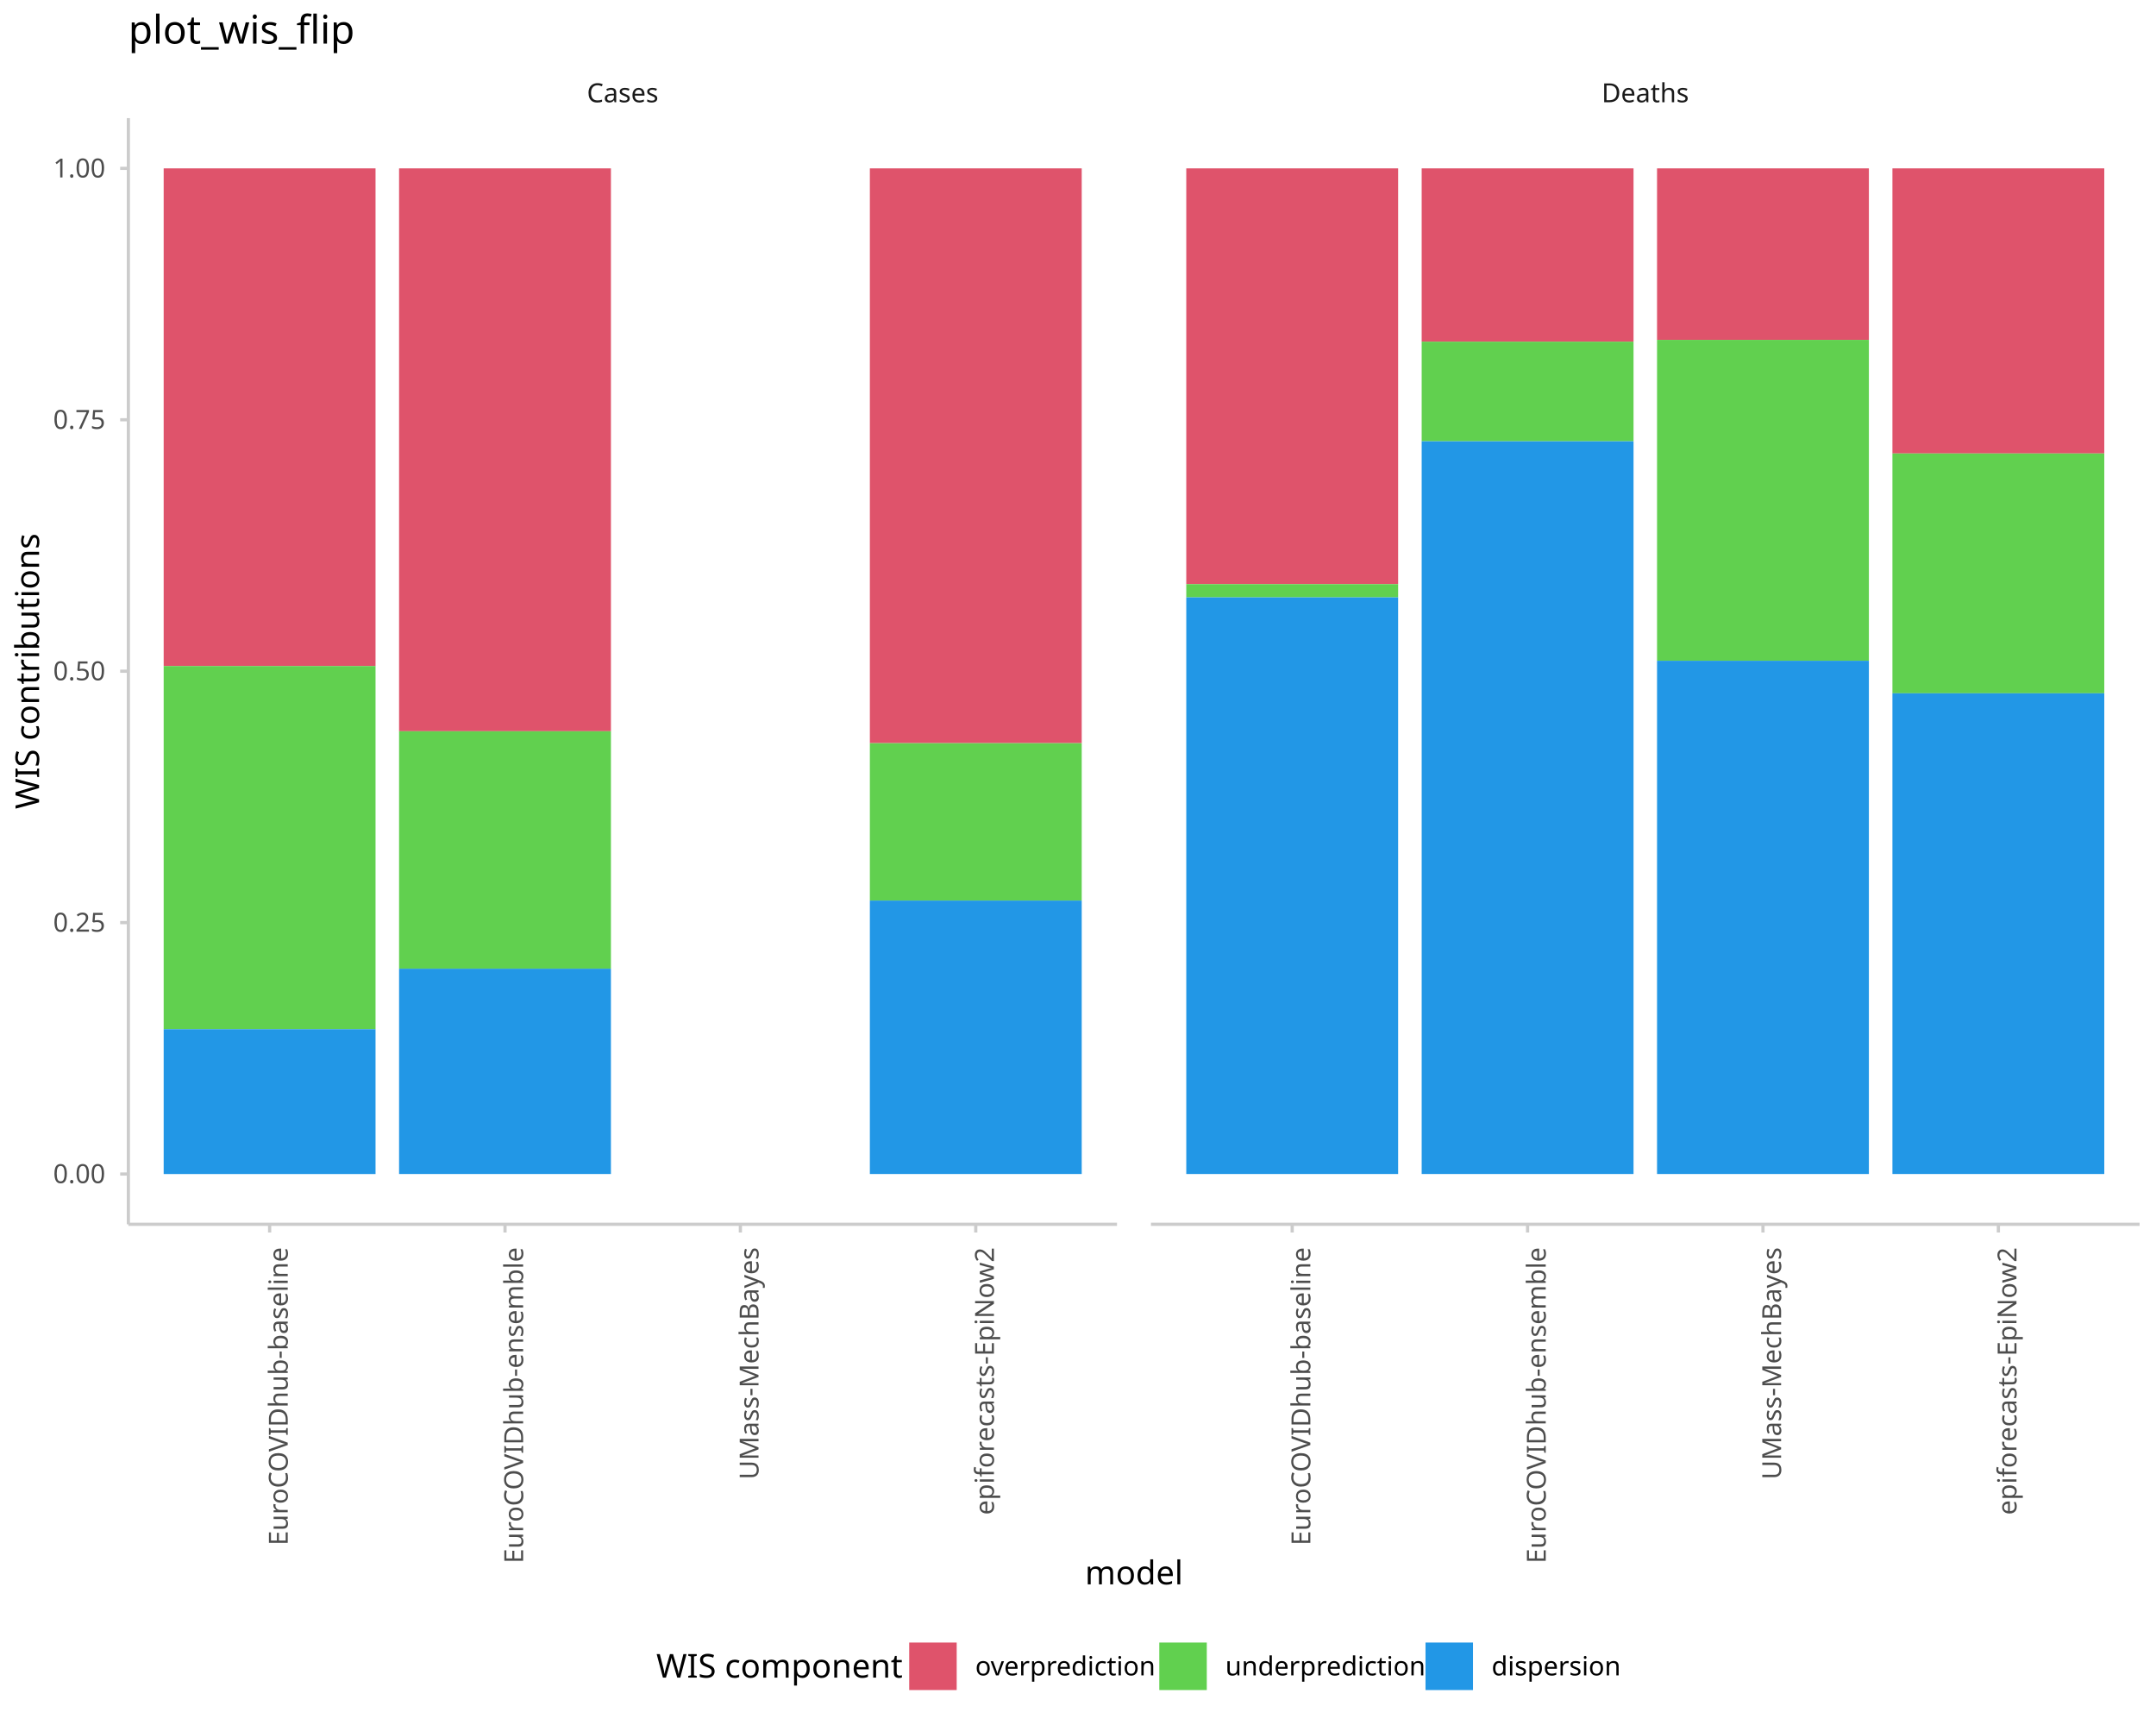
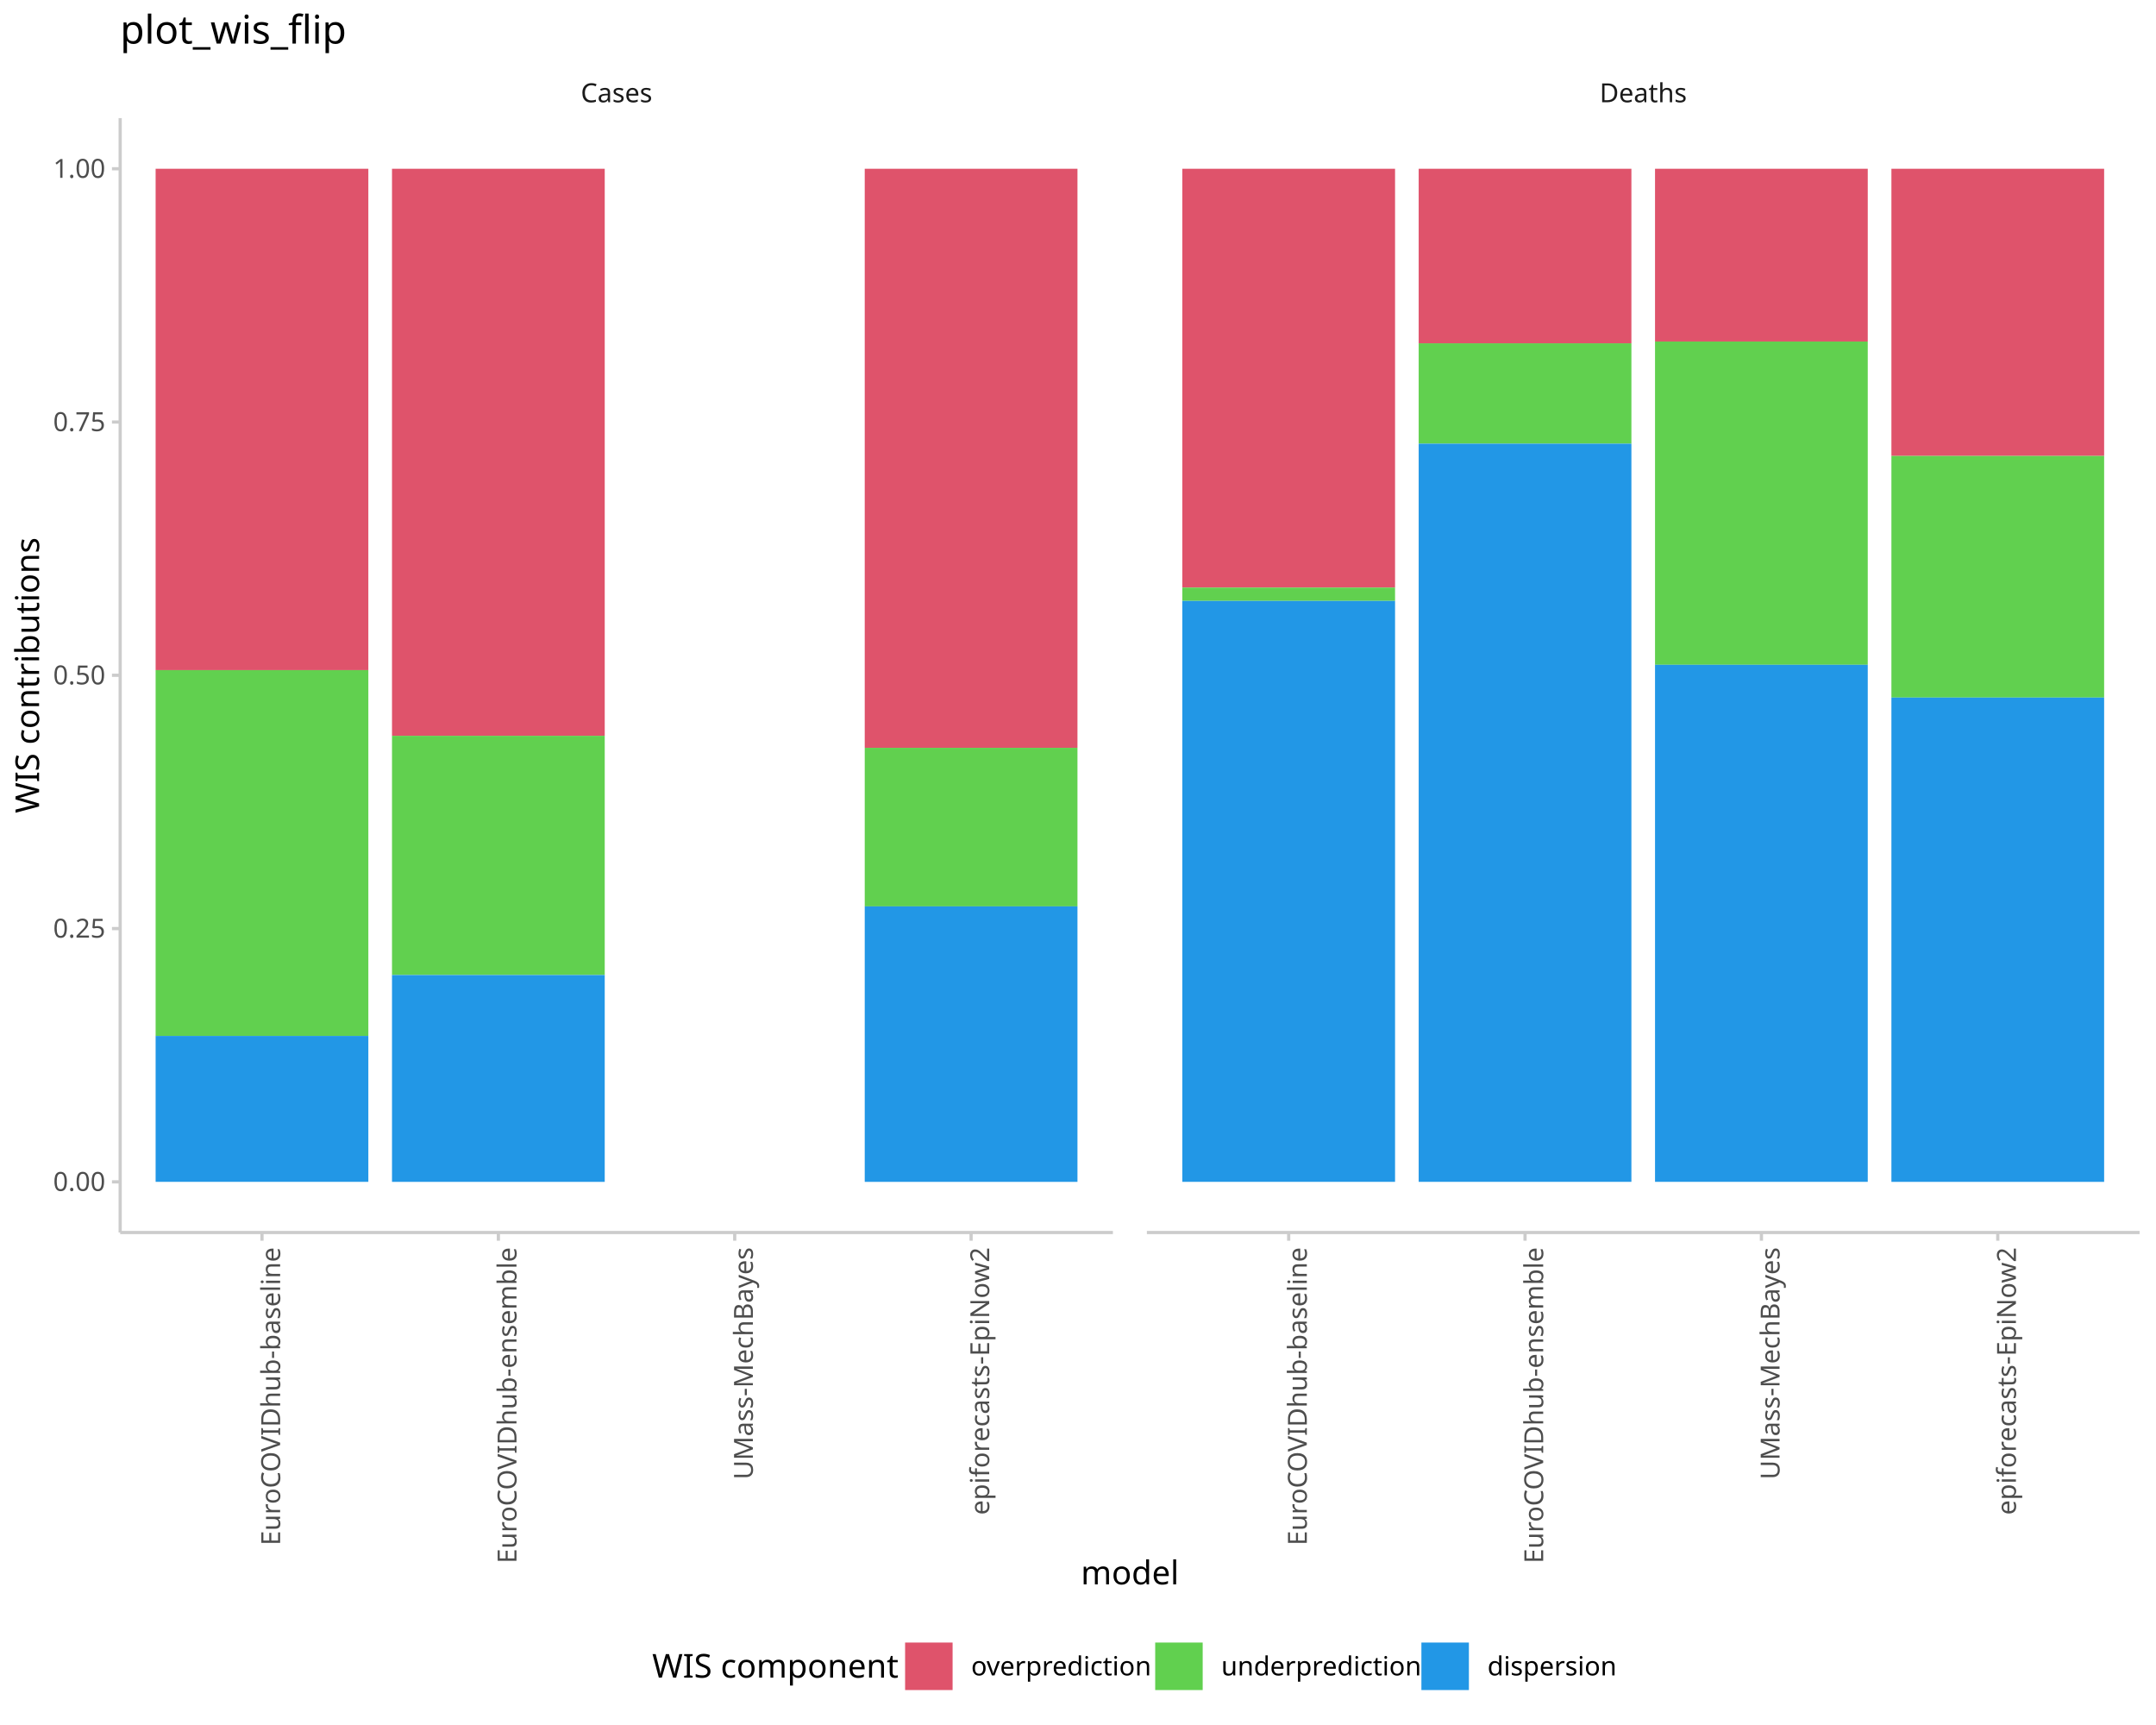
<svg xmlns="http://www.w3.org/2000/svg" class="svglite" data-engine-version="2.0" width="720.00pt" height="576.00pt" viewBox="0 0 720.00 576.00">
  <defs>
    <style type="text/css">
    .svglite line, .svglite polyline, .svglite polygon, .svglite path, .svglite rect, .svglite circle {
      fill: none;
      stroke: #000000;
      stroke-linecap: round;
      stroke-linejoin: round;
      stroke-miterlimit: 10.00;
    }
  </style>
  </defs>
  <rect width="100%" height="100%" style="stroke: none; fill: #FFFFFF;" />
  <defs>
    <clipPath id="cpMC4wMHw3MjAuMDB8MC4wMHw1NzYuMDA=">
      <rect x="0.00" y="0.00" width="720.00" height="576.00" />
    </clipPath>
  </defs>
  <g clip-path="url(#cpMC4wMHw3MjAuMDB8MC4wMHw1NzYuMDA=)">
-     <rect x="0.00" y="0.00" width="720.00" height="576.00" style="stroke-width: 1.07; stroke: none; fill: #FFFFFF;" />
-   </g>
+ </g>
  <defs>
-     <clipPath id="cpNDIuODd8MzczLjAzfDM5LjQzfDQwOC44MQ==">
-       <rect x="42.87" y="39.43" width="330.15" height="369.38" />
+     <clipPath id="cpNDAuMTN8MzcxLjY2fDM5LjQzfDQxMS41NQ==">
+       <rect x="40.13" y="39.43" width="331.52" height="372.12" />
    </clipPath>
  </defs>
-   <g clip-path="url(#cpNDIuODd8MzczLjAzfDM5LjQzfDQwOC44MQ==)">
-     <rect x="133.27" y="56.22" width="70.75" height="187.95" style="stroke-width: 1.07; stroke: none; stroke-linecap: butt; stroke-linejoin: miter; fill: #DF536B;" />
-     <rect x="54.66" y="56.22" width="70.75" height="166.18" style="stroke-width: 1.07; stroke: none; stroke-linecap: butt; stroke-linejoin: miter; fill: #DF536B;" />
-     <rect x="290.49" y="56.22" width="70.75" height="191.93" style="stroke-width: 1.07; stroke: none; stroke-linecap: butt; stroke-linejoin: miter; fill: #DF536B;" />
-     <rect x="133.27" y="244.17" width="70.75" height="79.29" style="stroke-width: 1.07; stroke: none; stroke-linecap: butt; stroke-linejoin: miter; fill: #61D04F;" />
-     <rect x="54.66" y="222.40" width="70.75" height="121.25" style="stroke-width: 1.07; stroke: none; stroke-linecap: butt; stroke-linejoin: miter; fill: #61D04F;" />
-     <rect x="290.49" y="248.16" width="70.75" height="52.56" style="stroke-width: 1.07; stroke: none; stroke-linecap: butt; stroke-linejoin: miter; fill: #61D04F;" />
-     <rect x="133.27" y="323.46" width="70.75" height="68.56" style="stroke-width: 1.07; stroke: none; stroke-linecap: butt; stroke-linejoin: miter; fill: #2297E6;" />
-     <rect x="54.66" y="343.66" width="70.75" height="48.37" style="stroke-width: 1.07; stroke: none; stroke-linecap: butt; stroke-linejoin: miter; fill: #2297E6;" />
-     <rect x="290.49" y="300.71" width="70.75" height="91.31" style="stroke-width: 1.07; stroke: none; stroke-linecap: butt; stroke-linejoin: miter; fill: #2297E6;" />
+   <g clip-path="url(#cpNDAuMTN8MzcxLjY2fDM5LjQzfDQxMS41NQ==)">
+     <rect x="130.91" y="56.35" width="71.04" height="189.34" style="stroke-width: 1.07; stroke: none; stroke-linecap: butt; stroke-linejoin: miter; fill: #DF536B;" />
+     <rect x="51.97" y="56.35" width="71.04" height="167.41" style="stroke-width: 1.07; stroke: none; stroke-linecap: butt; stroke-linejoin: miter; fill: #DF536B;" />
+     <rect x="288.78" y="56.35" width="71.04" height="193.36" style="stroke-width: 1.07; stroke: none; stroke-linecap: butt; stroke-linejoin: miter; fill: #DF536B;" />
+     <rect x="130.91" y="245.69" width="71.04" height="79.88" style="stroke-width: 1.07; stroke: none; stroke-linecap: butt; stroke-linejoin: miter; fill: #61D04F;" />
+     <rect x="51.97" y="223.76" width="71.04" height="122.15" style="stroke-width: 1.07; stroke: none; stroke-linecap: butt; stroke-linejoin: miter; fill: #61D04F;" />
+     <rect x="288.78" y="249.71" width="71.04" height="52.95" style="stroke-width: 1.07; stroke: none; stroke-linecap: butt; stroke-linejoin: miter; fill: #61D04F;" />
+     <rect x="130.91" y="325.57" width="71.04" height="69.07" style="stroke-width: 1.07; stroke: none; stroke-linecap: butt; stroke-linejoin: miter; fill: #2297E6;" />
+     <rect x="51.97" y="345.91" width="71.04" height="48.72" style="stroke-width: 1.07; stroke: none; stroke-linecap: butt; stroke-linejoin: miter; fill: #2297E6;" />
+     <rect x="288.78" y="302.65" width="71.04" height="91.99" style="stroke-width: 1.07; stroke: none; stroke-linecap: butt; stroke-linejoin: miter; fill: #2297E6;" />
  </g>
  <g clip-path="url(#cpMC4wMHw3MjAuMDB8MC4wMHw1NzYuMDA=)">
</g>
  <defs>
-     <clipPath id="cpMzg0LjM3fDcxNC41MnwzOS40M3w0MDguODE=">
-       <rect x="384.37" y="39.43" width="330.15" height="369.38" />
+     <clipPath id="cpMzgzLjAwfDcxNC41MnwzOS40M3w0MTEuNTU=">
+       <rect x="383.00" y="39.43" width="331.52" height="372.12" />
    </clipPath>
  </defs>
-   <g clip-path="url(#cpMzg0LjM3fDcxNC41MnwzOS40M3w0MDguODE=)">
-     <rect x="474.77" y="56.22" width="70.75" height="57.87" style="stroke-width: 1.07; stroke: none; stroke-linecap: butt; stroke-linejoin: miter; fill: #DF536B;" />
-     <rect x="396.16" y="56.22" width="70.75" height="138.82" style="stroke-width: 1.07; stroke: none; stroke-linecap: butt; stroke-linejoin: miter; fill: #DF536B;" />
-     <rect x="553.37" y="56.22" width="70.75" height="57.26" style="stroke-width: 1.07; stroke: none; stroke-linecap: butt; stroke-linejoin: miter; fill: #DF536B;" />
-     <rect x="631.98" y="56.22" width="70.75" height="95.20" style="stroke-width: 1.07; stroke: none; stroke-linecap: butt; stroke-linejoin: miter; fill: #DF536B;" />
-     <rect x="474.77" y="114.09" width="70.75" height="33.26" style="stroke-width: 1.07; stroke: none; stroke-linecap: butt; stroke-linejoin: miter; fill: #61D04F;" />
-     <rect x="396.16" y="195.05" width="70.75" height="4.42" style="stroke-width: 1.07; stroke: none; stroke-linecap: butt; stroke-linejoin: miter; fill: #61D04F;" />
-     <rect x="553.37" y="113.49" width="70.75" height="107.15" style="stroke-width: 1.07; stroke: none; stroke-linecap: butt; stroke-linejoin: miter; fill: #61D04F;" />
-     <rect x="631.98" y="151.42" width="70.75" height="80.08" style="stroke-width: 1.07; stroke: none; stroke-linecap: butt; stroke-linejoin: miter; fill: #61D04F;" />
-     <rect x="474.77" y="147.35" width="70.75" height="244.67" style="stroke-width: 1.07; stroke: none; stroke-linecap: butt; stroke-linejoin: miter; fill: #2297E6;" />
-     <rect x="396.16" y="199.47" width="70.75" height="192.55" style="stroke-width: 1.07; stroke: none; stroke-linecap: butt; stroke-linejoin: miter; fill: #2297E6;" />
-     <rect x="553.37" y="220.64" width="70.75" height="171.38" style="stroke-width: 1.07; stroke: none; stroke-linecap: butt; stroke-linejoin: miter; fill: #2297E6;" />
-     <rect x="631.98" y="231.50" width="70.75" height="160.52" style="stroke-width: 1.07; stroke: none; stroke-linecap: butt; stroke-linejoin: miter; fill: #2297E6;" />
+   <g clip-path="url(#cpMzgzLjAwfDcxNC41MnwzOS40M3w0MTEuNTU=)">
+     <rect x="473.77" y="56.35" width="71.04" height="58.30" style="stroke-width: 1.07; stroke: none; stroke-linecap: butt; stroke-linejoin: miter; fill: #DF536B;" />
+     <rect x="394.84" y="56.35" width="71.04" height="139.85" style="stroke-width: 1.07; stroke: none; stroke-linecap: butt; stroke-linejoin: miter; fill: #DF536B;" />
+     <rect x="552.70" y="56.35" width="71.04" height="57.69" style="stroke-width: 1.07; stroke: none; stroke-linecap: butt; stroke-linejoin: miter; fill: #DF536B;" />
+     <rect x="631.64" y="56.35" width="71.04" height="95.90" style="stroke-width: 1.07; stroke: none; stroke-linecap: butt; stroke-linejoin: miter; fill: #DF536B;" />
+     <rect x="473.77" y="114.64" width="71.04" height="33.51" style="stroke-width: 1.07; stroke: none; stroke-linecap: butt; stroke-linejoin: miter; fill: #61D04F;" />
+     <rect x="394.84" y="196.20" width="71.04" height="4.45" style="stroke-width: 1.07; stroke: none; stroke-linecap: butt; stroke-linejoin: miter; fill: #61D04F;" />
+     <rect x="552.70" y="114.04" width="71.04" height="107.95" style="stroke-width: 1.07; stroke: none; stroke-linecap: butt; stroke-linejoin: miter; fill: #61D04F;" />
+     <rect x="631.64" y="152.25" width="71.04" height="80.68" style="stroke-width: 1.07; stroke: none; stroke-linecap: butt; stroke-linejoin: miter; fill: #61D04F;" />
+     <rect x="473.77" y="148.15" width="71.04" height="246.48" style="stroke-width: 1.07; stroke: none; stroke-linecap: butt; stroke-linejoin: miter; fill: #2297E6;" />
+     <rect x="394.84" y="200.65" width="71.04" height="193.98" style="stroke-width: 1.07; stroke: none; stroke-linecap: butt; stroke-linejoin: miter; fill: #2297E6;" />
+     <rect x="552.70" y="221.98" width="71.04" height="172.65" style="stroke-width: 1.07; stroke: none; stroke-linecap: butt; stroke-linejoin: miter; fill: #2297E6;" />
+     <rect x="631.64" y="232.93" width="71.04" height="161.71" style="stroke-width: 1.07; stroke: none; stroke-linecap: butt; stroke-linejoin: miter; fill: #2297E6;" />
  </g>
  <g clip-path="url(#cpMC4wMHw3MjAuMDB8MC4wMHw1NzYuMDA=)">
</g>
  <defs>
-     <clipPath id="cpNDIuODd8MzczLjAzfDIyLjc4fDM5LjQz">
-       <rect x="42.87" y="22.78" width="330.15" height="16.65" />
+     <clipPath id="cpNDAuMTN8MzcxLjY2fDIyLjc4fDM5LjQz">
+       <rect x="40.13" y="22.78" width="331.52" height="16.65" />
    </clipPath>
  </defs>
-   <g clip-path="url(#cpNDIuODd8MzczLjAzfDIyLjc4fDM5LjQz)">
-     <text x="207.95" y="34.14" text-anchor="middle" style="font-size: 8.80px; fill: #1A1A1A; font-family: sans;" textLength="24.95px" lengthAdjust="spacingAndGlyphs">Cases</text>
+   <g clip-path="url(#cpNDAuMTN8MzcxLjY2fDIyLjc4fDM5LjQz)">
+     <text x="205.90" y="34.14" text-anchor="middle" style="font-size: 8.80px; fill: #1A1A1A; font-family: sans;" textLength="24.95px" lengthAdjust="spacingAndGlyphs">Cases</text>
  </g>
  <g clip-path="url(#cpMC4wMHw3MjAuMDB8MC4wMHw1NzYuMDA=)">
</g>
  <defs>
-     <clipPath id="cpMzg0LjM3fDcxNC41MnwyMi43OHwzOS40Mw==">
-       <rect x="384.37" y="22.78" width="330.15" height="16.65" />
+     <clipPath id="cpMzgzLjAwfDcxNC41MnwyMi43OHwzOS40Mw==">
+       <rect x="383.00" y="22.78" width="331.52" height="16.65" />
    </clipPath>
  </defs>
-   <g clip-path="url(#cpMzg0LjM3fDcxNC41MnwyMi43OHwzOS40Mw==)">
-     <text x="549.44" y="34.14" text-anchor="middle" style="font-size: 8.80px; fill: #1A1A1A; font-family: sans;" textLength="27.89px" lengthAdjust="spacingAndGlyphs">Deaths</text>
+   <g clip-path="url(#cpMzgzLjAwfDcxNC41MnwyMi43OHwzOS40Mw==)">
+     <text x="548.76" y="34.14" text-anchor="middle" style="font-size: 8.80px; fill: #1A1A1A; font-family: sans;" textLength="27.89px" lengthAdjust="spacingAndGlyphs">Deaths</text>
  </g>
  <g clip-path="url(#cpMC4wMHw3MjAuMDB8MC4wMHw1NzYuMDA=)">
-     <polyline points="42.87,408.81 373.03,408.81 " style="stroke-width: 1.07; stroke: #CCCCCC; stroke-linecap: butt;" />
-     <polyline points="90.04,411.55 90.04,408.81 " style="stroke-width: 1.07; stroke: #CCCCCC; stroke-linecap: butt;" />
-     <polyline points="168.65,411.55 168.65,408.81 " style="stroke-width: 1.07; stroke: #CCCCCC; stroke-linecap: butt;" />
-     <polyline points="247.25,411.55 247.25,408.81 " style="stroke-width: 1.07; stroke: #CCCCCC; stroke-linecap: butt;" />
-     <polyline points="325.86,411.55 325.86,408.81 " style="stroke-width: 1.07; stroke: #CCCCCC; stroke-linecap: butt;" />
-     <text transform="translate(96.09,416.48) rotate(-90)" text-anchor="end" style="font-size: 8.80px; fill: #4D4D4D; font-family: sans;" textLength="96.87px" lengthAdjust="spacingAndGlyphs">EuroCOVIDhub-baseline</text>
-     <text transform="translate(174.70,416.48) rotate(-90)" text-anchor="end" style="font-size: 8.80px; fill: #4D4D4D; font-family: sans;" textLength="102.25px" lengthAdjust="spacingAndGlyphs">EuroCOVIDhub-ensemble</text>
-     <text transform="translate(253.31,416.48) rotate(-90)" text-anchor="end" style="font-size: 8.80px; fill: #4D4D4D; font-family: sans;" textLength="76.32px" lengthAdjust="spacingAndGlyphs">UMass-MechBayes</text>
-     <text transform="translate(331.92,416.48) rotate(-90)" text-anchor="end" style="font-size: 8.80px; fill: #4D4D4D; font-family: sans;" textLength="85.61px" lengthAdjust="spacingAndGlyphs">epiforecasts-EpiNow2</text>
-     <polyline points="384.37,408.81 714.52,408.81 " style="stroke-width: 1.07; stroke: #CCCCCC; stroke-linecap: butt;" />
-     <polyline points="431.53,411.55 431.53,408.81 " style="stroke-width: 1.07; stroke: #CCCCCC; stroke-linecap: butt;" />
-     <polyline points="510.14,411.55 510.14,408.81 " style="stroke-width: 1.07; stroke: #CCCCCC; stroke-linecap: butt;" />
-     <polyline points="588.75,411.55 588.75,408.81 " style="stroke-width: 1.07; stroke: #CCCCCC; stroke-linecap: butt;" />
-     <polyline points="667.36,411.55 667.36,408.81 " style="stroke-width: 1.07; stroke: #CCCCCC; stroke-linecap: butt;" />
-     <text transform="translate(437.59,416.48) rotate(-90)" text-anchor="end" style="font-size: 8.80px; fill: #4D4D4D; font-family: sans;" textLength="96.87px" lengthAdjust="spacingAndGlyphs">EuroCOVIDhub-baseline</text>
-     <text transform="translate(516.20,416.48) rotate(-90)" text-anchor="end" style="font-size: 8.80px; fill: #4D4D4D; font-family: sans;" textLength="102.25px" lengthAdjust="spacingAndGlyphs">EuroCOVIDhub-ensemble</text>
-     <text transform="translate(594.80,416.48) rotate(-90)" text-anchor="end" style="font-size: 8.80px; fill: #4D4D4D; font-family: sans;" textLength="76.32px" lengthAdjust="spacingAndGlyphs">UMass-MechBayes</text>
-     <text transform="translate(673.41,416.48) rotate(-90)" text-anchor="end" style="font-size: 8.80px; fill: #4D4D4D; font-family: sans;" textLength="85.61px" lengthAdjust="spacingAndGlyphs">epiforecasts-EpiNow2</text>
-     <polyline points="42.87,408.81 42.87,39.43 " style="stroke-width: 1.07; stroke: #CCCCCC; stroke-linecap: butt;" />
-     <text x="35.20" y="395.05" text-anchor="end" style="font-size: 8.80px; fill: #4D4D4D; font-family: sans;" textLength="17.13px" lengthAdjust="spacingAndGlyphs">0.00</text>
-     <text x="35.20" y="311.10" text-anchor="end" style="font-size: 8.80px; fill: #4D4D4D; font-family: sans;" textLength="17.13px" lengthAdjust="spacingAndGlyphs">0.25</text>
-     <text x="35.20" y="227.15" text-anchor="end" style="font-size: 8.80px; fill: #4D4D4D; font-family: sans;" textLength="17.13px" lengthAdjust="spacingAndGlyphs">0.50</text>
-     <text x="35.20" y="143.20" text-anchor="end" style="font-size: 8.80px; fill: #4D4D4D; font-family: sans;" textLength="17.13px" lengthAdjust="spacingAndGlyphs">0.75</text>
-     <text x="35.20" y="59.25" text-anchor="end" style="font-size: 8.80px; fill: #4D4D4D; font-family: sans;" textLength="17.13px" lengthAdjust="spacingAndGlyphs">1.00</text>
-     <polyline points="40.13,392.02 42.87,392.02 " style="stroke-width: 1.07; stroke: #CCCCCC; stroke-linecap: butt;" />
-     <polyline points="40.13,308.07 42.87,308.07 " style="stroke-width: 1.07; stroke: #CCCCCC; stroke-linecap: butt;" />
-     <polyline points="40.13,224.12 42.87,224.12 " style="stroke-width: 1.07; stroke: #CCCCCC; stroke-linecap: butt;" />
-     <polyline points="40.13,140.17 42.87,140.17 " style="stroke-width: 1.07; stroke: #CCCCCC; stroke-linecap: butt;" />
-     <polyline points="40.13,56.22 42.87,56.22 " style="stroke-width: 1.07; stroke: #CCCCCC; stroke-linecap: butt;" />
-     <text x="378.70" y="529.04" text-anchor="middle" style="font-size: 11.00px; font-family: sans;" textLength="29.96px" lengthAdjust="spacingAndGlyphs">model</text>
-     <text transform="translate(13.05,224.12) rotate(-90)" text-anchor="middle" style="font-size: 11.00px; font-family: sans;" textLength="86.21px" lengthAdjust="spacingAndGlyphs">WIS contributions</text>
-     <text x="219.17" y="560.19" style="font-size: 11.00px; font-family: sans;" textLength="78.27px" lengthAdjust="spacingAndGlyphs">WIS component</text>
-     <rect x="303.63" y="548.47" width="15.86" height="15.86" style="stroke-width: 1.07; stroke: none; stroke-linecap: butt; stroke-linejoin: miter; fill: #DF536B;" />
-     <rect x="387.15" y="548.47" width="15.86" height="15.86" style="stroke-width: 1.07; stroke: none; stroke-linecap: butt; stroke-linejoin: miter; fill: #61D04F;" />
-     <rect x="476.05" y="548.47" width="15.86" height="15.86" style="stroke-width: 1.07; stroke: none; stroke-linecap: butt; stroke-linejoin: miter; fill: #2297E6;" />
-     <text x="325.68" y="559.43" style="font-size: 8.80px; font-family: sans;" textLength="55.28px" lengthAdjust="spacingAndGlyphs">overprediction</text>
-     <text x="409.20" y="559.43" style="font-size: 8.80px; font-family: sans;" textLength="60.67px" lengthAdjust="spacingAndGlyphs">underprediction</text>
-     <text x="498.11" y="559.43" style="font-size: 8.80px; font-family: sans;" textLength="40.12px" lengthAdjust="spacingAndGlyphs">dispersion</text>
-     <text x="42.87" y="14.56" style="font-size: 13.20px; font-family: sans;" textLength="71.91px" lengthAdjust="spacingAndGlyphs">plot_wis_flip</text>
+     <polyline points="40.13,411.55 371.66,411.55 " style="stroke-width: 1.07; stroke: #CCCCCC; stroke-linecap: butt;" />
+     <polyline points="87.49,414.29 87.49,411.55 " style="stroke-width: 1.07; stroke: #CCCCCC; stroke-linecap: butt;" />
+     <polyline points="166.43,414.29 166.43,411.55 " style="stroke-width: 1.07; stroke: #CCCCCC; stroke-linecap: butt;" />
+     <polyline points="245.36,414.29 245.36,411.55 " style="stroke-width: 1.07; stroke: #CCCCCC; stroke-linecap: butt;" />
+     <polyline points="324.30,414.29 324.30,411.55 " style="stroke-width: 1.07; stroke: #CCCCCC; stroke-linecap: butt;" />
+     <text transform="translate(93.55,416.48) rotate(-90)" text-anchor="end" style="font-size: 8.80px; fill: #4D4D4D; font-family: sans;" textLength="96.87px" lengthAdjust="spacingAndGlyphs">EuroCOVIDhub-baseline</text>
+     <text transform="translate(172.48,416.48) rotate(-90)" text-anchor="end" style="font-size: 8.80px; fill: #4D4D4D; font-family: sans;" textLength="102.25px" lengthAdjust="spacingAndGlyphs">EuroCOVIDhub-ensemble</text>
+     <text transform="translate(251.42,416.48) rotate(-90)" text-anchor="end" style="font-size: 8.80px; fill: #4D4D4D; font-family: sans;" textLength="76.32px" lengthAdjust="spacingAndGlyphs">UMass-MechBayes</text>
+     <text transform="translate(330.35,416.48) rotate(-90)" text-anchor="end" style="font-size: 8.80px; fill: #4D4D4D; font-family: sans;" textLength="85.61px" lengthAdjust="spacingAndGlyphs">epiforecasts-EpiNow2</text>
+     <polyline points="383.00,411.55 714.52,411.55 " style="stroke-width: 1.07; stroke: #CCCCCC; stroke-linecap: butt;" />
+     <polyline points="430.36,414.29 430.36,411.55 " style="stroke-width: 1.07; stroke: #CCCCCC; stroke-linecap: butt;" />
+     <polyline points="509.29,414.29 509.29,411.55 " style="stroke-width: 1.07; stroke: #CCCCCC; stroke-linecap: butt;" />
+     <polyline points="588.23,414.29 588.23,411.55 " style="stroke-width: 1.07; stroke: #CCCCCC; stroke-linecap: butt;" />
+     <polyline points="667.16,414.29 667.16,411.55 " style="stroke-width: 1.07; stroke: #CCCCCC; stroke-linecap: butt;" />
+     <text transform="translate(436.41,416.48) rotate(-90)" text-anchor="end" style="font-size: 8.80px; fill: #4D4D4D; font-family: sans;" textLength="96.87px" lengthAdjust="spacingAndGlyphs">EuroCOVIDhub-baseline</text>
+     <text transform="translate(515.35,416.48) rotate(-90)" text-anchor="end" style="font-size: 8.80px; fill: #4D4D4D; font-family: sans;" textLength="102.25px" lengthAdjust="spacingAndGlyphs">EuroCOVIDhub-ensemble</text>
+     <text transform="translate(594.28,416.48) rotate(-90)" text-anchor="end" style="font-size: 8.80px; fill: #4D4D4D; font-family: sans;" textLength="76.32px" lengthAdjust="spacingAndGlyphs">UMass-MechBayes</text>
+     <text transform="translate(673.22,416.48) rotate(-90)" text-anchor="end" style="font-size: 8.80px; fill: #4D4D4D; font-family: sans;" textLength="85.61px" lengthAdjust="spacingAndGlyphs">epiforecasts-EpiNow2</text>
+     <polyline points="40.13,411.55 40.13,39.43 " style="stroke-width: 1.07; stroke: #CCCCCC; stroke-linecap: butt;" />
+     <text x="35.20" y="397.66" text-anchor="end" style="font-size: 8.80px; fill: #4D4D4D; font-family: sans;" textLength="17.13px" lengthAdjust="spacingAndGlyphs">0.00</text>
+     <text x="35.20" y="313.09" text-anchor="end" style="font-size: 8.80px; fill: #4D4D4D; font-family: sans;" textLength="17.13px" lengthAdjust="spacingAndGlyphs">0.25</text>
+     <text x="35.20" y="228.52" text-anchor="end" style="font-size: 8.80px; fill: #4D4D4D; font-family: sans;" textLength="17.13px" lengthAdjust="spacingAndGlyphs">0.50</text>
+     <text x="35.20" y="143.95" text-anchor="end" style="font-size: 8.80px; fill: #4D4D4D; font-family: sans;" textLength="17.13px" lengthAdjust="spacingAndGlyphs">0.75</text>
+     <text x="35.20" y="59.38" text-anchor="end" style="font-size: 8.80px; fill: #4D4D4D; font-family: sans;" textLength="17.13px" lengthAdjust="spacingAndGlyphs">1.00</text>
+     <polyline points="37.39,394.64 40.13,394.64 " style="stroke-width: 1.07; stroke: #CCCCCC; stroke-linecap: butt;" />
+     <polyline points="37.39,310.06 40.13,310.06 " style="stroke-width: 1.07; stroke: #CCCCCC; stroke-linecap: butt;" />
+     <polyline points="37.39,225.49 40.13,225.49 " style="stroke-width: 1.07; stroke: #CCCCCC; stroke-linecap: butt;" />
+     <polyline points="37.39,140.92 40.13,140.92 " style="stroke-width: 1.07; stroke: #CCCCCC; stroke-linecap: butt;" />
+     <polyline points="37.39,56.35 40.13,56.35 " style="stroke-width: 1.07; stroke: #CCCCCC; stroke-linecap: butt;" />
+     <text x="377.33" y="529.04" text-anchor="middle" style="font-size: 11.00px; font-family: sans;" textLength="29.96px" lengthAdjust="spacingAndGlyphs">model</text>
+     <text transform="translate(13.05,225.49) rotate(-90)" text-anchor="middle" style="font-size: 11.00px; font-family: sans;" textLength="86.21px" lengthAdjust="spacingAndGlyphs">WIS contributions</text>
+     <text x="217.80" y="560.19" style="font-size: 11.00px; font-family: sans;" textLength="78.27px" lengthAdjust="spacingAndGlyphs">WIS component</text>
+     <rect x="302.26" y="548.47" width="15.86" height="15.86" style="stroke-width: 1.07; stroke: none; stroke-linecap: butt; stroke-linejoin: miter; fill: #DF536B;" />
+     <rect x="385.78" y="548.47" width="15.86" height="15.86" style="stroke-width: 1.07; stroke: none; stroke-linecap: butt; stroke-linejoin: miter; fill: #61D04F;" />
+     <rect x="474.68" y="548.47" width="15.86" height="15.86" style="stroke-width: 1.07; stroke: none; stroke-linecap: butt; stroke-linejoin: miter; fill: #2297E6;" />
+     <text x="324.31" y="559.43" style="font-size: 8.80px; font-family: sans;" textLength="55.28px" lengthAdjust="spacingAndGlyphs">overprediction</text>
+     <text x="407.83" y="559.43" style="font-size: 8.80px; font-family: sans;" textLength="60.67px" lengthAdjust="spacingAndGlyphs">underprediction</text>
+     <text x="496.74" y="559.43" style="font-size: 8.80px; font-family: sans;" textLength="40.12px" lengthAdjust="spacingAndGlyphs">dispersion</text>
+     <text x="40.13" y="14.56" style="font-size: 13.20px; font-family: sans;" textLength="71.91px" lengthAdjust="spacingAndGlyphs">plot_wis_flip</text>
  </g>
</svg>
